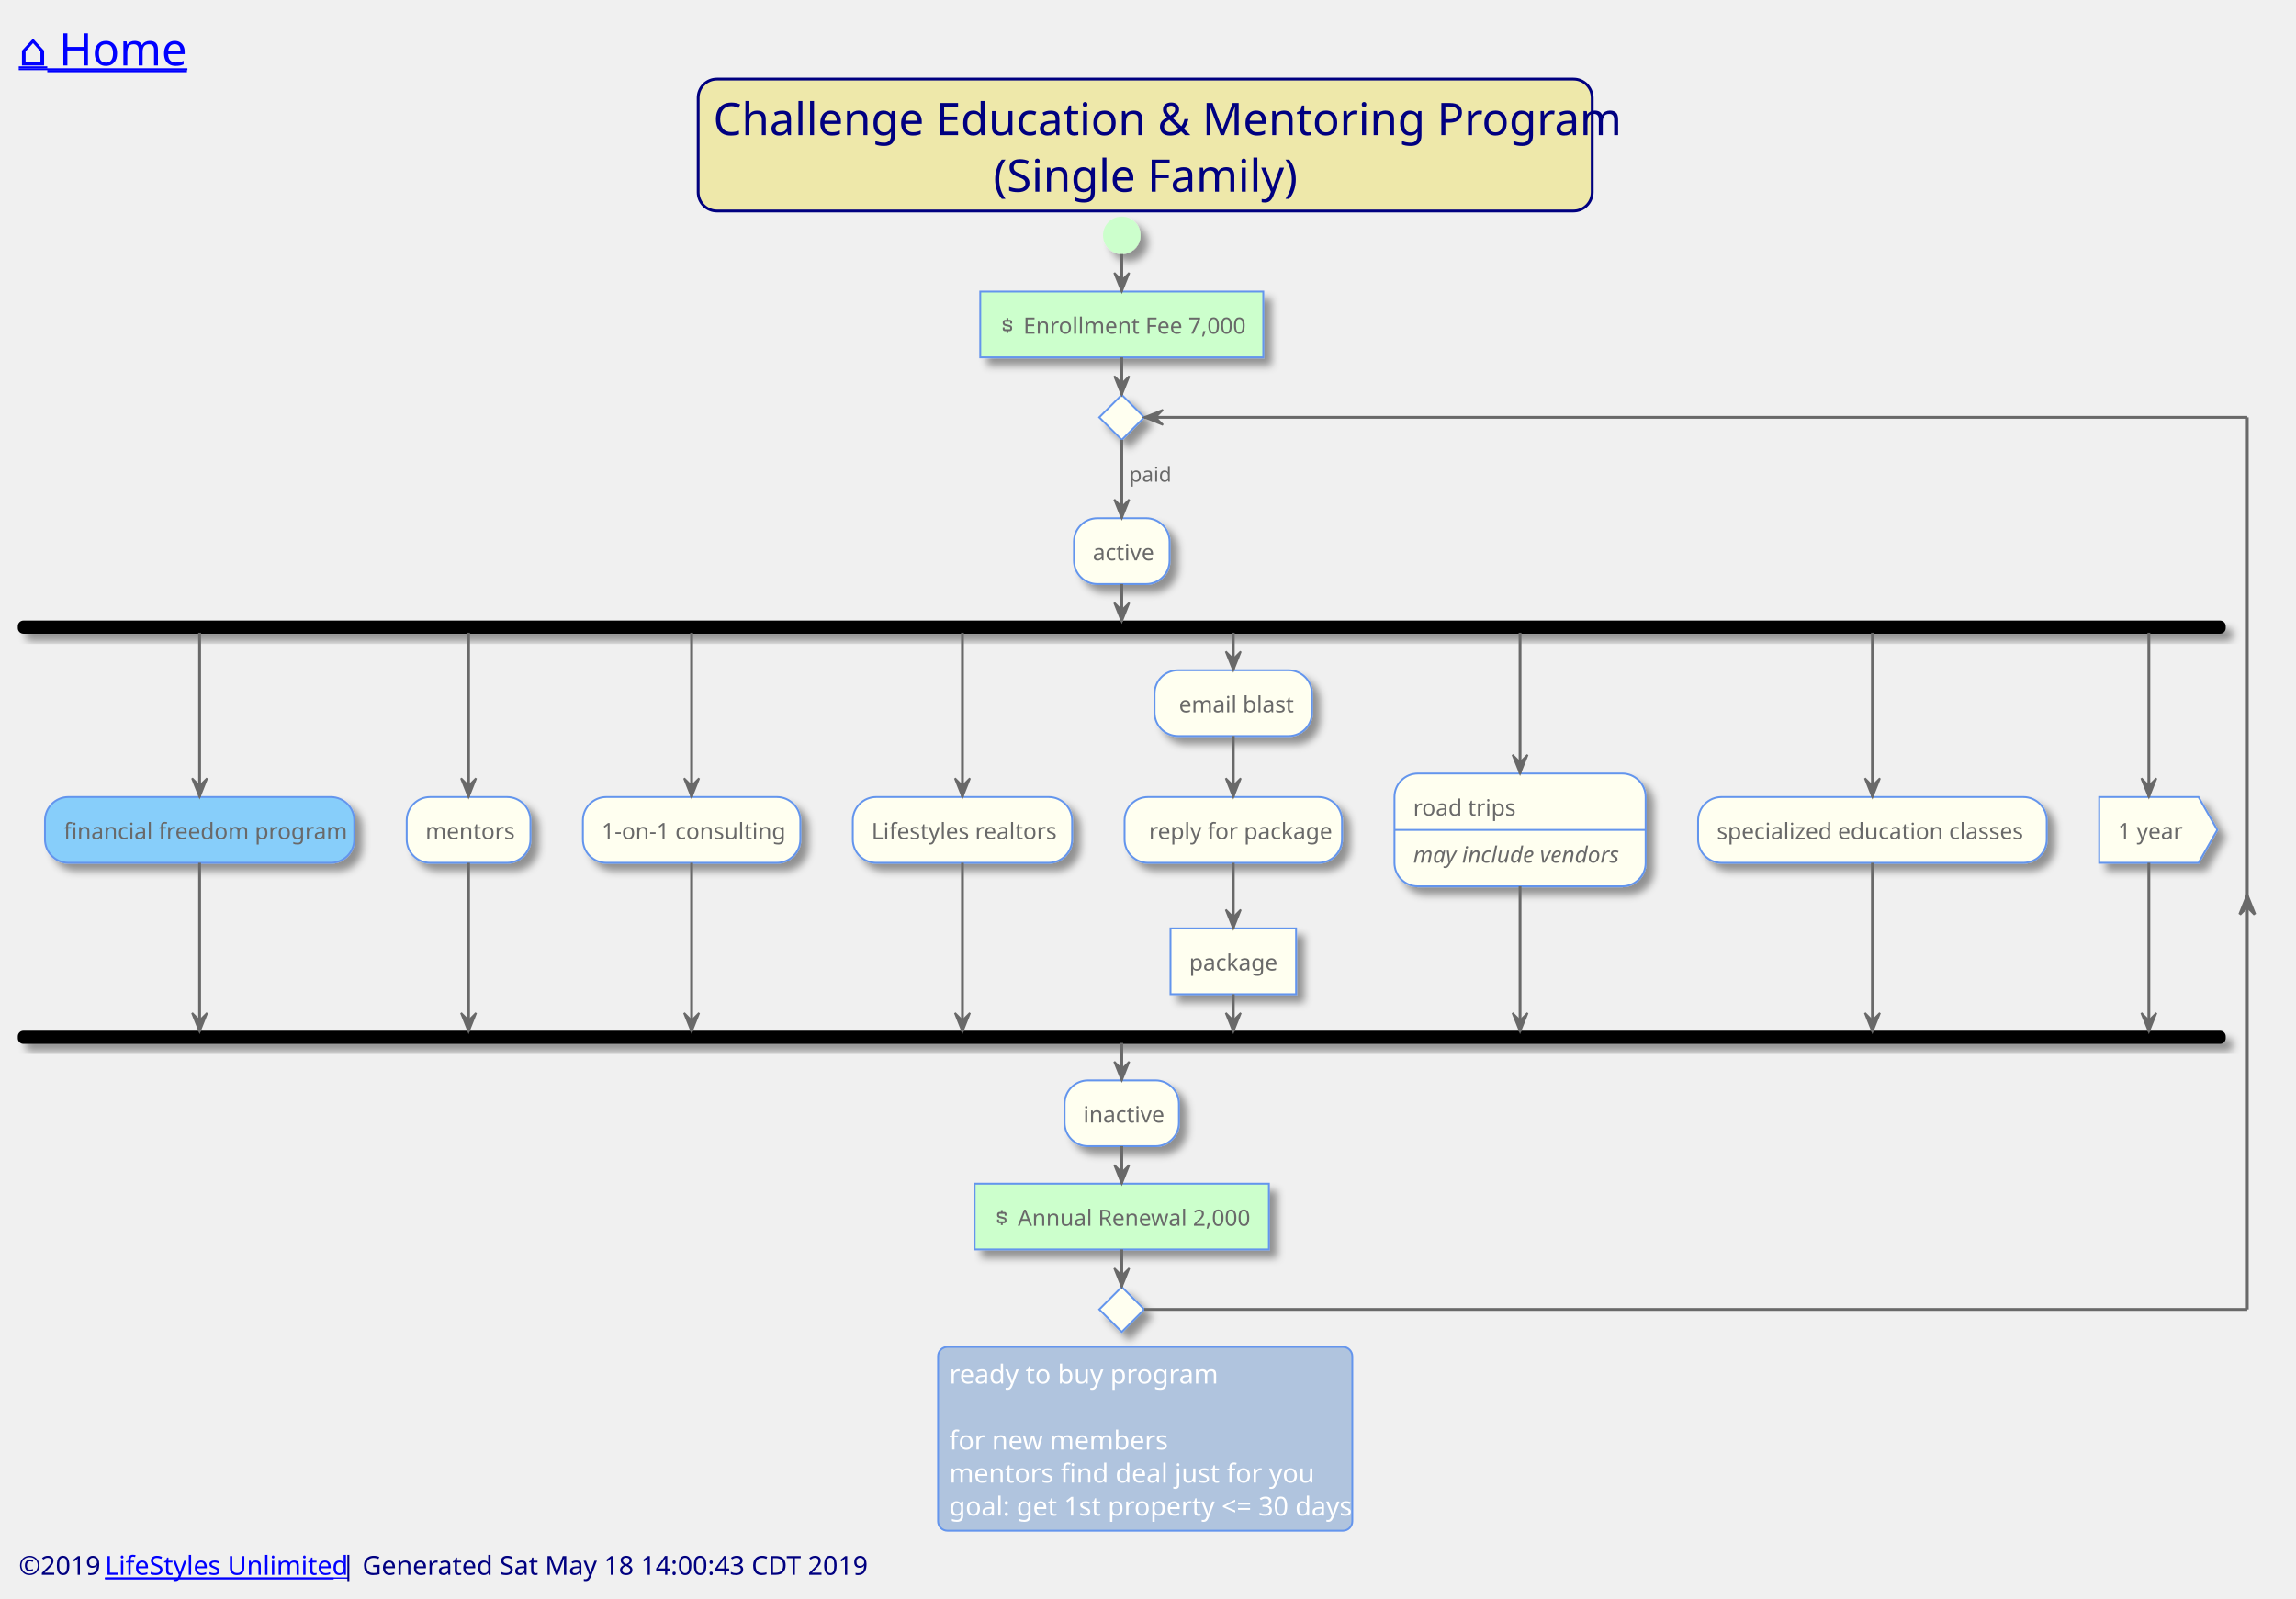
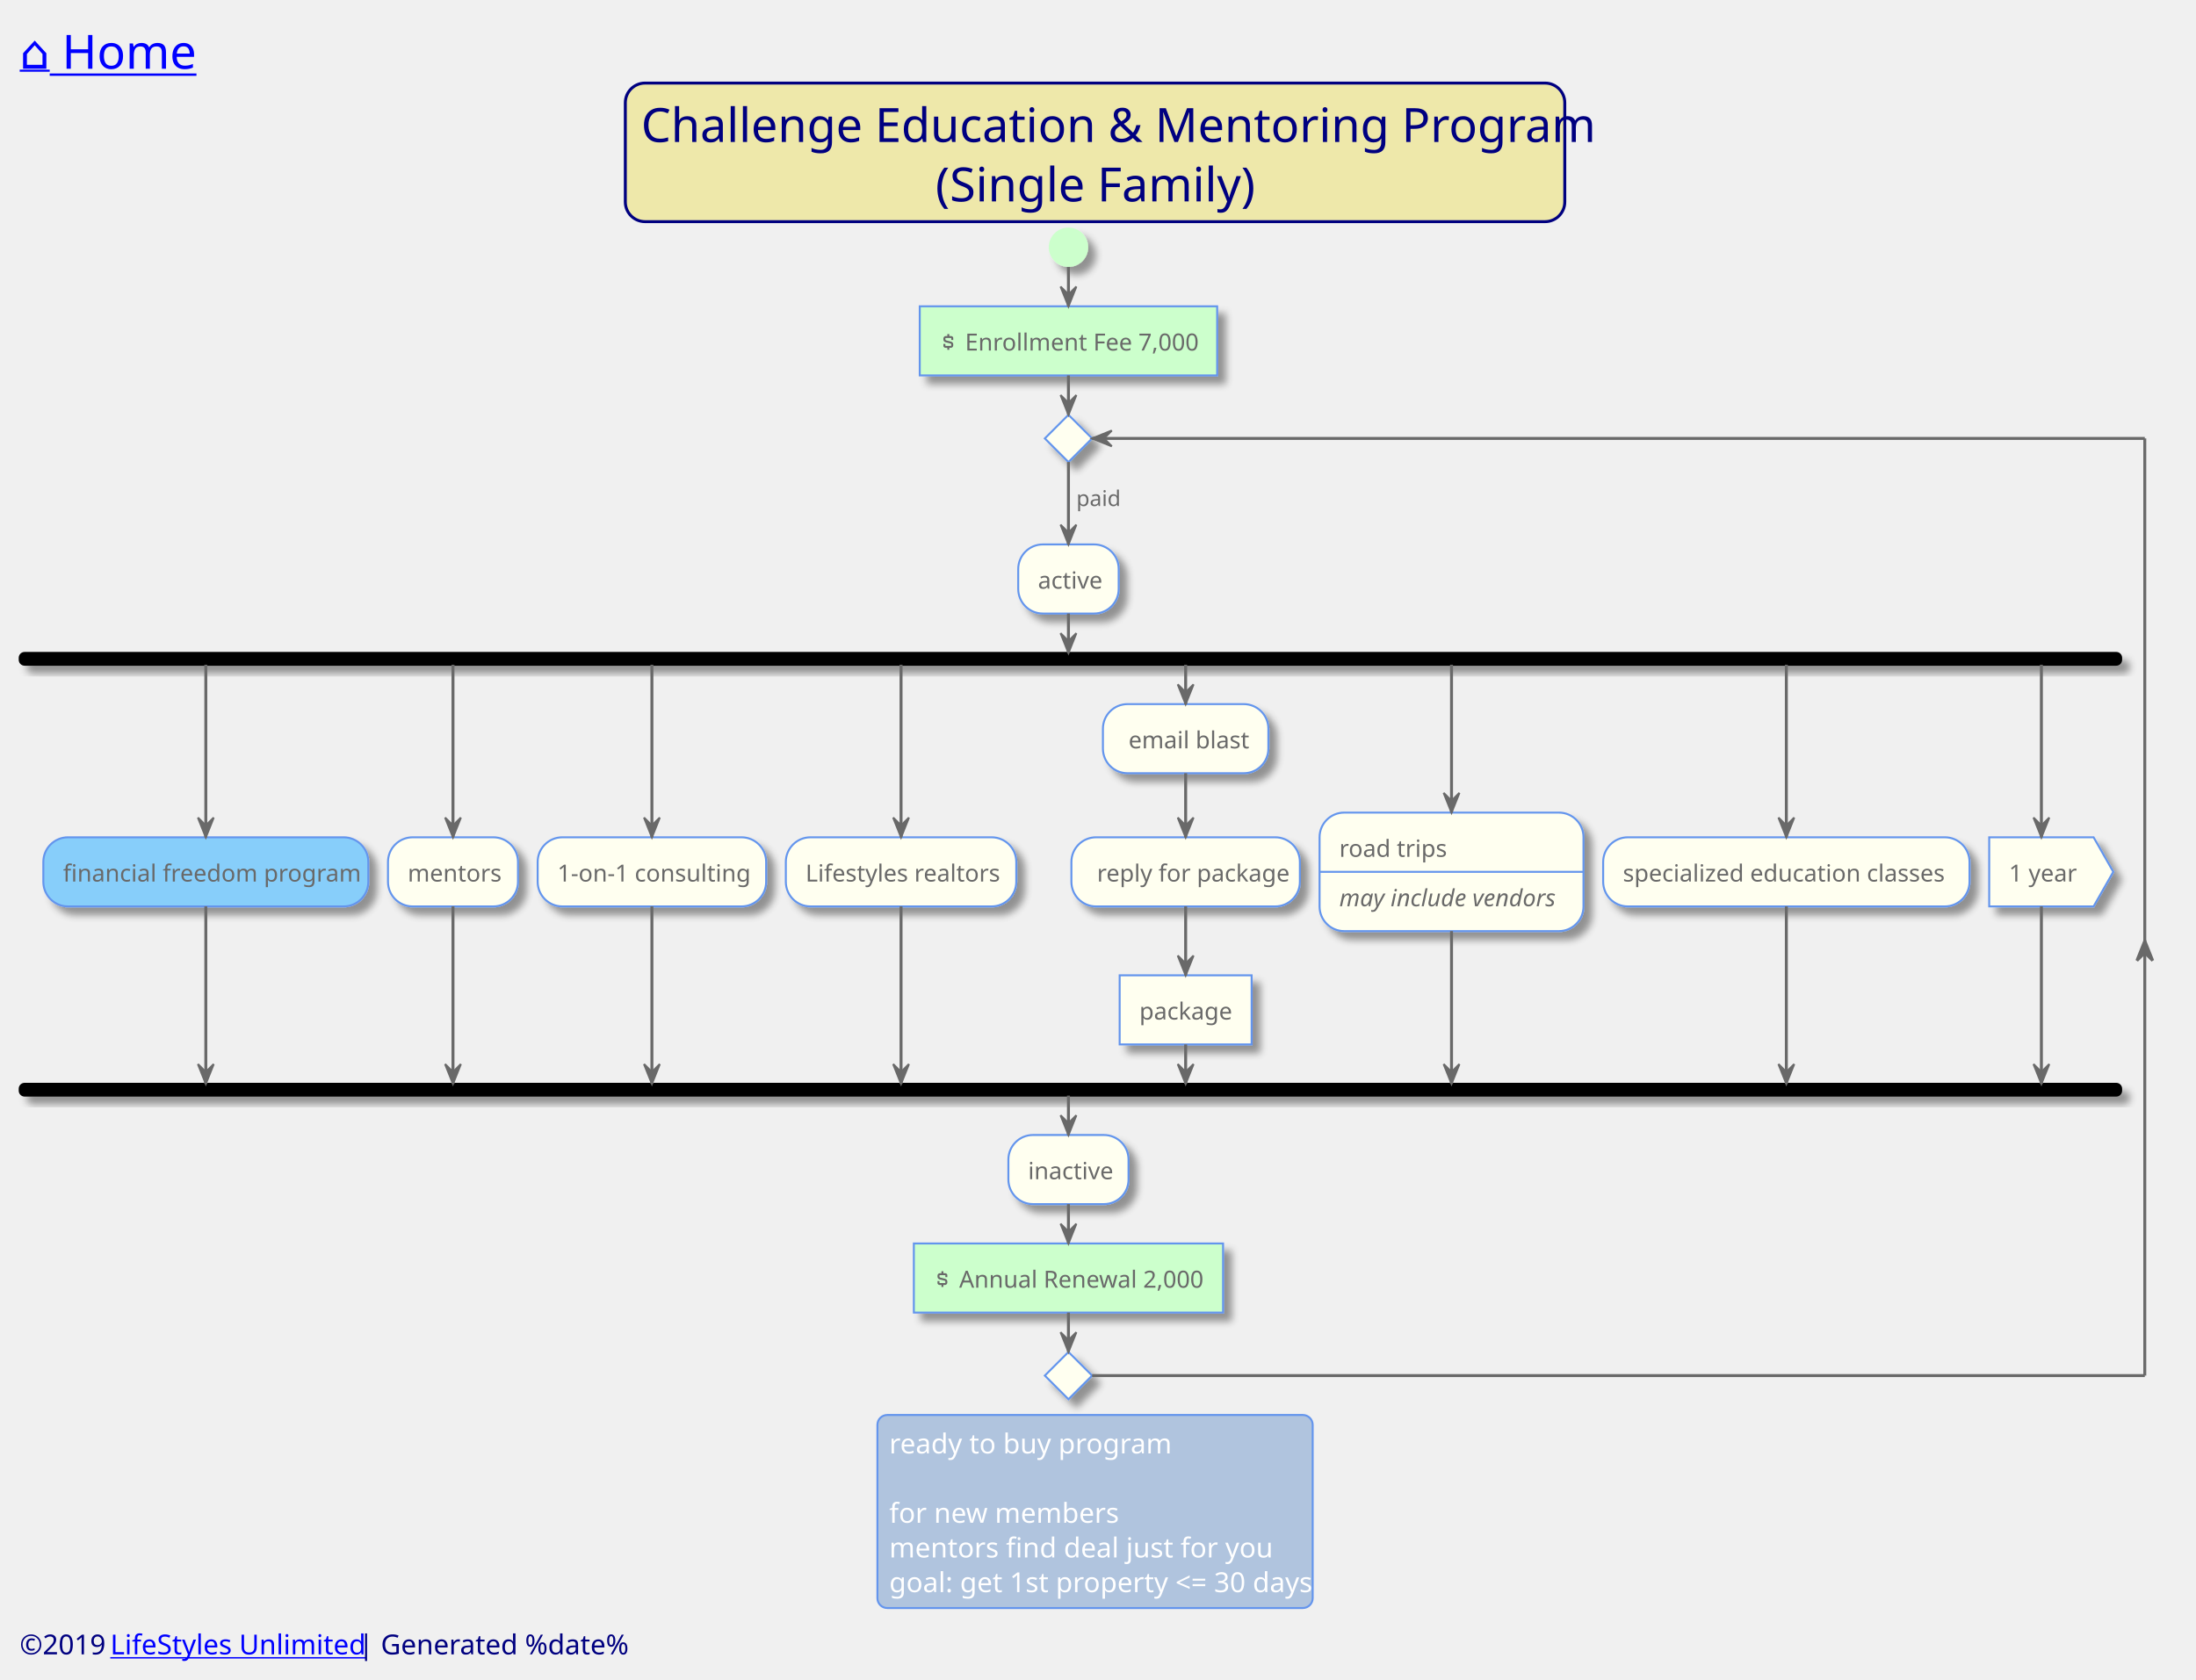
- <svg xmlns="http://www.w3.org/2000/svg" xmlns:xlink="http://www.w3.org/1999/xlink" contentScriptType="application/ecmascript" contentStyleType="text/css" height="853px" preserveAspectRatio="none" style="width:1225px;height:853px;" version="1.1" viewBox="0 0 1225 853" width="1225px" zoomAndPan="magnify">
+ <svg xmlns="http://www.w3.org/2000/svg" xmlns:xlink="http://www.w3.org/1999/xlink" contentScriptType="application/ecmascript" contentStyleType="text/css" height="853px" preserveAspectRatio="none" style="width:1115px;height:853px;" version="1.1" viewBox="0 0 1115 853" width="1115px" zoomAndPan="magnify">
  <defs>
    <style type="text/css">path:hover { stroke: #0000FF !important;}</style>
-     <filter height="300%" id="f1xcvkv4rl2mo8" width="300%" x="-1" y="-1">
+     <filter height="300%" id="f5o1uwuxq1ilf" width="300%" x="-1" y="-1">
      <feGaussianBlur result="blurOut" stdDeviation="2.0" />
      <feColorMatrix in="blurOut" result="blurOut2" type="matrix" values="0 0 0 0 0 0 0 0 0 0 0 0 0 0 0 0 0 0 .4 0" />
      <feOffset dx="4.0" dy="4.0" in="blurOut2" result="blurOut3" />
      <feBlend in="SourceGraphic" in2="blurOut3" mode="normal" />
    </filter>
  </defs>
  <g>
-     <a target="_top" xlink:actuate="onRequest" xlink:href="../index.svg?sanitize=true" xlink:show="new" xlink:title="../index.svg?sanitize=true" xlink:type="simple">
+     <a href="../index.svg?sanitize=true" target="_top" xlink:actuate="onRequest" xlink:show="new" xlink:title="../index.svg?sanitize=true" xlink:type="simple">
      <text fill="#0000FF" font-family="sans-serif" font-size="24" lengthAdjust="spacingAndGlyphs" text-decoration="underline" textLength="90" x="10" y="34.914">⌂ Home</text>
-       <line style="stroke: #0000FF; stroke-width: 1.0;" x1="10" x2="100" y1="36.914" y2="36.914" />
    </a>
-     <rect fill="#EEE8AA" height="70.375" rx="10" ry="10" style="stroke: #000080; stroke-width: 1.5;" width="477" x="372.5" y="42.188" />
-     <text fill="#000080" font-family="sans-serif" font-size="24" lengthAdjust="spacingAndGlyphs" textLength="461" x="380.5" y="72.102">Challenge Education &amp; Mentoring Program</text>
-     <text fill="#000080" font-family="sans-serif" font-size="24" lengthAdjust="spacingAndGlyphs" textLength="162" x="530" y="102.289">(Single Family)</text>
-     <ellipse cx="598.5" cy="125.562" fill="#CCFFCC" filter="url(#f1xcvkv4rl2mo8)" rx="10" ry="10" style="stroke: none; stroke-width: 1.0;" />
-     <rect fill="#CCFFCC" filter="url(#f1xcvkv4rl2mo8)" height="35.094" style="stroke: #6495ED; stroke-width: 1.0;" width="151" x="523" y="155.562" />
-     <path d="M537,169.656 L537,170.656 L536.25,170.656 C535.564,170.656 535,171.22 535,171.906 L535,172.406 C535,173.084 535.437,173.648 536.094,173.812 L538.657,174.468 C538.8,174.504 539.001,174.764 539.001,174.906 L539.001,175.406 C539.001,175.54 538.885,175.656 538.751,175.656 L536.251,175.656 C536.135,175.656 536.039,175.619 536.001,175.593 L536.001,174.655 L535.001,174.655 L535.001,175.655 C535.001,175.997 535.204,176.282 535.439,176.436 C535.673,176.591 535.957,176.655 536.252,176.655 L537.002,176.655 L537.002,177.655 L538.002,177.655 L538.002,176.655 L538.752,176.655 C539.438,176.655 540.002,176.091 540.002,175.405 L540.002,174.905 C540.002,174.227 539.565,173.663 538.908,173.499 L536.345,172.843 C536.202,172.807 536.001,172.547 536.001,172.405 L536.001,171.905 C536.001,171.771 536.117,171.655 536.251,171.655 L538.751,171.655 C538.867,171.655 538.963,171.692 539.001,171.718 L539.001,172.656 L540.001,172.656 L540.001,171.656 C540.001,171.314 539.798,171.029 539.563,170.875 C539.329,170.72 539.045,170.656 538.75,170.656 L538,170.656 L538,169.656 L537,169.656 " fill="#696969" style="stroke: ; stroke-width: 0.0; stroke-dasharray: ;" />
-     <text fill="#696969" font-family="sans-serif" font-size="12" lengthAdjust="spacingAndGlyphs" textLength="118" x="546" y="178.019">Enrollment Fee 7,000</text>
-     <rect fill="#FFFFF0" filter="url(#f1xcvkv4rl2mo8)" height="35.094" rx="12.5" ry="12.5" style="stroke: #6495ED; stroke-width: 1.0;" width="51" x="573" y="276.491" />
-     <text fill="#696969" font-family="sans-serif" font-size="12" lengthAdjust="spacingAndGlyphs" textLength="31" x="583" y="298.948">active</text>
-     <rect fill="#000000" filter="url(#f1xcvkv4rl2mo8)" height="6" rx="2.5" ry="2.5" style="stroke: #000000; stroke-width: 1.0;" width="1177" x="10" y="331.585" />
-     <a target="_top" xlink:actuate="onRequest" xlink:href="../unlimited-lifestyle/financial-freedom-program.svg?sanitize=true" xlink:show="new" xlink:title="../unlimited-lifestyle/financial-freedom-program.svg?sanitize=true" xlink:type="simple">
-       <rect fill="#87CEFA" filter="url(#f1xcvkv4rl2mo8)" height="35.094" rx="12.5" ry="12.5" style="stroke: #6495ED; stroke-width: 1.0;" width="165" x="24" y="425.226" />
-       <text fill="#696969" font-family="sans-serif" font-size="12" lengthAdjust="spacingAndGlyphs" textLength="145" x="34" y="447.683">financial freedom program</text>
+     <rect fill="#EEE8AA" height="70.375" rx="10" ry="10" style="stroke: #000080; stroke-width: 1.5;" width="477" x="317.5" y="42.188" />
+     <text fill="#000080" font-family="sans-serif" font-size="24" lengthAdjust="spacingAndGlyphs" textLength="461" x="325.5" y="72.102">Challenge Education &amp; Mentoring Program</text>
+     <text fill="#000080" font-family="sans-serif" font-size="24" lengthAdjust="spacingAndGlyphs" textLength="162" x="475" y="102.289">(Single Family)</text>
+     <ellipse cx="542.5" cy="125.562" fill="#CCFFCC" filter="url(#f5o1uwuxq1ilf)" rx="10" ry="10" style="stroke: none; stroke-width: 1.0;" />
+     <rect fill="#CCFFCC" filter="url(#f5o1uwuxq1ilf)" height="35.094" style="stroke: #6495ED; stroke-width: 1.0;" width="151" x="467" y="155.562" />
+     <path d="M481,169.656 L481,170.656 L480.25,170.656 C479.564,170.656 479,171.22 479,171.906 L479,172.406 C479,173.084 479.437,173.648 480.094,173.812 L482.657,174.468 C482.8,174.504 483.001,174.764 483.001,174.906 L483.001,175.406 C483.001,175.54 482.885,175.656 482.751,175.656 L480.251,175.656 C480.135,175.656 480.039,175.619 480.001,175.593 L480.001,174.655 L479.001,174.655 L479.001,175.655 C479.001,175.997 479.204,176.282 479.439,176.436 C479.673,176.591 479.957,176.655 480.252,176.655 L481.002,176.655 L481.002,177.655 L482.002,177.655 L482.002,176.655 L482.752,176.655 C483.438,176.655 484.002,176.091 484.002,175.405 L484.002,174.905 C484.002,174.227 483.565,173.663 482.908,173.499 L480.345,172.843 C480.202,172.807 480.001,172.547 480.001,172.405 L480.001,171.905 C480.001,171.771 480.117,171.655 480.251,171.655 L482.751,171.655 C482.867,171.655 482.963,171.692 483.001,171.718 L483.001,172.656 L484.001,172.656 L484.001,171.656 C484.001,171.314 483.798,171.029 483.563,170.875 C483.329,170.72 483.045,170.656 482.75,170.656 L482,170.656 L482,169.656 L481,169.656 " fill="#696969" style="stroke: ; stroke-width: 0.0; stroke-dasharray: ;" />
+     <text fill="#696969" font-family="sans-serif" font-size="12" lengthAdjust="spacingAndGlyphs" textLength="118" x="490" y="178.019">Enrollment Fee 7,000</text>
+     <rect fill="#FFFFF0" filter="url(#f5o1uwuxq1ilf)" height="35.094" rx="12.5" ry="12.5" style="stroke: #6495ED; stroke-width: 1.0;" width="51" x="517" y="276.491" />
+     <text fill="#696969" font-family="sans-serif" font-size="12" lengthAdjust="spacingAndGlyphs" textLength="31" x="527" y="298.948">active</text>
+     <rect fill="#000000" filter="url(#f5o1uwuxq1ilf)" height="6" rx="2.5" ry="2.5" style="stroke: #000000; stroke-width: 1.0;" width="1067" x="10" y="331.585" />
+     <a href="../unlimited-lifestyle/financial-freedom-program.svg?sanitize=true" target="_top" xlink:actuate="onRequest" xlink:show="new" xlink:title="../unlimited-lifestyle/financial-freedom-program.svg?sanitize=true" xlink:type="simple">
+       <rect fill="#87CEFA" filter="url(#f5o1uwuxq1ilf)" height="35.094" rx="12.5" ry="12.5" style="stroke: #6495ED; stroke-width: 1.0;" width="165" x="22" y="425.226" />
+       <text fill="#696969" font-family="sans-serif" font-size="12" lengthAdjust="spacingAndGlyphs" textLength="145" x="32" y="447.683">financial freedom program</text>
    </a>
-     <rect fill="#FFFFF0" filter="url(#f1xcvkv4rl2mo8)" height="35.094" rx="12.5" ry="12.5" style="stroke: #6495ED; stroke-width: 1.0;" width="66" x="217" y="425.226" />
-     <text fill="#696969" font-family="sans-serif" font-size="12" lengthAdjust="spacingAndGlyphs" textLength="46" x="227" y="447.683">mentors</text>
-     <rect fill="#FFFFF0" filter="url(#f1xcvkv4rl2mo8)" height="35.094" rx="12.5" ry="12.5" style="stroke: #6495ED; stroke-width: 1.0;" width="116" x="311" y="425.226" />
-     <text fill="#696969" font-family="sans-serif" font-size="12" lengthAdjust="spacingAndGlyphs" textLength="96" x="321" y="447.683">1-on-1 consulting</text>
-     <rect fill="#FFFFF0" filter="url(#f1xcvkv4rl2mo8)" height="35.094" rx="12.5" ry="12.5" style="stroke: #6495ED; stroke-width: 1.0;" width="117" x="455" y="425.226" />
-     <text fill="#696969" font-family="sans-serif" font-size="12" lengthAdjust="spacingAndGlyphs" textLength="97" x="465" y="447.683">Lifestyles realtors</text>
-     <rect fill="#FFFFF0" filter="url(#f1xcvkv4rl2mo8)" height="35.094" rx="12.5" ry="12.5" style="stroke: #6495ED; stroke-width: 1.0;" width="84" x="616" y="357.585" />
-     <text fill="#696969" font-family="sans-serif" font-size="12" lengthAdjust="spacingAndGlyphs" textLength="61" x="629" y="380.042">email blast</text>
-     <rect fill="#FFFFF0" filter="url(#f1xcvkv4rl2mo8)" height="35.094" rx="12.5" ry="12.5" style="stroke: #6495ED; stroke-width: 1.0;" width="116" x="600" y="425.226" />
-     <text fill="#696969" font-family="sans-serif" font-size="12" lengthAdjust="spacingAndGlyphs" textLength="93" x="613" y="447.683">reply for package</text>
-     <rect fill="#FFFFF0" filter="url(#f1xcvkv4rl2mo8)" height="35.094" style="stroke: #6495ED; stroke-width: 1.0;" width="67" x="624.5" y="495.319" />
-     <text fill="#696969" font-family="sans-serif" font-size="12" lengthAdjust="spacingAndGlyphs" textLength="47" x="634.5" y="517.776">package</text>
-     <rect fill="#FFFFF0" filter="url(#f1xcvkv4rl2mo8)" height="60.188" rx="12.5" ry="12.5" style="stroke: #6495ED; stroke-width: 1.0;" width="134" x="744" y="412.679" />
-     <text fill="#696969" font-family="sans-serif" font-size="12" lengthAdjust="spacingAndGlyphs" textLength="52" x="754" y="435.136">road trips</text>
-     <line style="stroke: #6495ED; stroke-width: 1.0;" x1="744" x2="878" y1="442.772" y2="442.772" />
-     <text fill="#696969" font-family="sans-serif" font-size="12" font-style="italic" lengthAdjust="spacingAndGlyphs" textLength="114" x="754" y="460.229">may include vendors</text>
-     <rect fill="#FFFFF0" filter="url(#f1xcvkv4rl2mo8)" height="35.094" rx="12.5" ry="12.5" style="stroke: #6495ED; stroke-width: 1.0;" width="186" x="906" y="425.226" />
-     <text fill="#696969" font-family="sans-serif" font-size="12" lengthAdjust="spacingAndGlyphs" textLength="166" x="916" y="447.683">specialized education classes</text>
-     <polygon fill="#FFFFF0" filter="url(#f1xcvkv4rl2mo8)" points="1120,425.226,1173,425.226,1183,442.772,1173,460.319,1120,460.319" style="stroke: #6495ED; stroke-width: 1.0;" />
-     <text fill="#696969" font-family="sans-serif" font-size="12" lengthAdjust="spacingAndGlyphs" textLength="33" x="1130" y="447.683">1 year</text>
-     <rect fill="#000000" filter="url(#f1xcvkv4rl2mo8)" height="6" rx="2.5" ry="2.5" style="stroke: #000000; stroke-width: 1.0;" width="1177" x="10" y="550.413" />
-     <rect fill="#FFFFF0" filter="url(#f1xcvkv4rl2mo8)" height="35.094" rx="12.5" ry="12.5" style="stroke: #6495ED; stroke-width: 1.0;" width="61" x="568" y="576.413" />
-     <text fill="#696969" font-family="sans-serif" font-size="12" lengthAdjust="spacingAndGlyphs" textLength="41" x="578" y="598.87">inactive</text>
-     <rect fill="#CCFFCC" filter="url(#f1xcvkv4rl2mo8)" height="35.094" style="stroke: #6495ED; stroke-width: 1.0;" width="157" x="520" y="631.507" />
-     <path d="M534,645.601 L534,646.601 L533.25,646.601 C532.564,646.601 532,647.165 532,647.851 L532,648.351 C532,649.029 532.437,649.593 533.094,649.757 L535.657,650.413 C535.8,650.449 536.001,650.709 536.001,650.851 L536.001,651.351 C536.001,651.485 535.885,651.601 535.751,651.601 L533.251,651.601 C533.135,651.601 533.039,651.564 533.001,651.538 L533.001,650.6 L532.001,650.6 L532.001,651.6 C532.001,651.942 532.204,652.227 532.439,652.381 C532.673,652.536 532.957,652.6 533.252,652.6 L534.002,652.6 L534.002,653.6 L535.002,653.6 L535.002,652.6 L535.752,652.6 C536.438,652.6 537.002,652.036 537.002,651.35 L537.002,650.85 C537.002,650.172 536.565,649.608 535.908,649.444 L533.345,648.788 C533.202,648.752 533.001,648.492 533.001,648.35 L533.001,647.85 C533.001,647.716 533.117,647.6 533.251,647.6 L535.751,647.6 C535.867,647.6 535.963,647.637 536.001,647.663 L536.001,648.601 L537.001,648.601 L537.001,647.601 C537.001,647.259 536.798,646.974 536.563,646.82 C536.329,646.665 536.045,646.601 535.75,646.601 L535,646.601 L535,645.601 L534,645.601 " fill="#696969" style="stroke: ; stroke-width: 0.0; stroke-dasharray: ;" />
-     <text fill="#696969" font-family="sans-serif" font-size="12" lengthAdjust="spacingAndGlyphs" textLength="124" x="543" y="653.964">Annual Renewal 2,000</text>
-     <polygon fill="#FFFFF0" filter="url(#f1xcvkv4rl2mo8)" points="598.5,210.656,610.5,222.656,598.5,234.656,586.5,222.656,598.5,210.656" style="stroke: #6495ED; stroke-width: 1.0;" />
-     <polygon fill="#FFFFF0" filter="url(#f1xcvkv4rl2mo8)" points="598.5,686.601,598.5,686.601,610.5,698.601,598.5,710.601,598.5,710.601,586.5,698.601,598.5,686.601" style="stroke: #6495ED; stroke-width: 1.0;" />
-     <line style="stroke: #696969; stroke-width: 1.5;" x1="598.5" x2="598.5" y1="135.562" y2="155.562" />
-     <polygon fill="#696969" points="594.5,145.562,598.5,155.562,602.5,145.562,598.5,149.562" style="stroke: #696969; stroke-width: 1.0;" />
-     <line style="stroke: #696969; stroke-width: 1.5;" x1="658" x2="658" y1="392.679" y2="425.226" />
-     <polygon fill="#696969" points="654,415.226,658,425.226,662,415.226,658,419.226" style="stroke: #696969; stroke-width: 1.0;" />
-     <line style="stroke: #696969; stroke-width: 1.5;" x1="658" x2="658" y1="460.319" y2="495.319" />
-     <polygon fill="#696969" points="654,485.319,658,495.319,662,485.319,658,489.319" style="stroke: #696969; stroke-width: 1.0;" />
-     <line style="stroke: #696969; stroke-width: 1.5;" x1="106.5" x2="106.5" y1="337.585" y2="425.226" />
-     <polygon fill="#696969" points="102.5,415.226,106.5,425.226,110.5,415.226,106.5,419.226" style="stroke: #696969; stroke-width: 1.0;" />
-     <line style="stroke: #696969; stroke-width: 1.5;" x1="250" x2="250" y1="337.585" y2="425.226" />
-     <polygon fill="#696969" points="246,415.226,250,425.226,254,415.226,250,419.226" style="stroke: #696969; stroke-width: 1.0;" />
-     <line style="stroke: #696969; stroke-width: 1.5;" x1="369" x2="369" y1="337.585" y2="425.226" />
-     <polygon fill="#696969" points="365,415.226,369,425.226,373,415.226,369,419.226" style="stroke: #696969; stroke-width: 1.0;" />
-     <line style="stroke: #696969; stroke-width: 1.5;" x1="513.5" x2="513.5" y1="337.585" y2="425.226" />
-     <polygon fill="#696969" points="509.5,415.226,513.5,425.226,517.5,415.226,513.5,419.226" style="stroke: #696969; stroke-width: 1.0;" />
-     <line style="stroke: #696969; stroke-width: 1.5;" x1="658" x2="658" y1="337.585" y2="357.585" />
-     <polygon fill="#696969" points="654,347.585,658,357.585,662,347.585,658,351.585" style="stroke: #696969; stroke-width: 1.0;" />
-     <line style="stroke: #696969; stroke-width: 1.5;" x1="811" x2="811" y1="337.585" y2="412.679" />
-     <polygon fill="#696969" points="807,402.679,811,412.679,815,402.679,811,406.679" style="stroke: #696969; stroke-width: 1.0;" />
-     <line style="stroke: #696969; stroke-width: 1.5;" x1="999" x2="999" y1="337.585" y2="425.226" />
-     <polygon fill="#696969" points="995,415.226,999,425.226,1003,415.226,999,419.226" style="stroke: #696969; stroke-width: 1.0;" />
-     <line style="stroke: #696969; stroke-width: 1.5;" x1="1146.5" x2="1146.5" y1="337.585" y2="425.226" />
-     <polygon fill="#696969" points="1142.5,415.226,1146.5,425.226,1150.5,415.226,1146.5,419.226" style="stroke: #696969; stroke-width: 1.0;" />
-     <line style="stroke: #696969; stroke-width: 1.5;" x1="106.5" x2="106.5" y1="460.319" y2="550.413" />
-     <polygon fill="#696969" points="102.5,540.413,106.5,550.413,110.5,540.413,106.5,544.413" style="stroke: #696969; stroke-width: 1.0;" />
-     <line style="stroke: #696969; stroke-width: 1.5;" x1="250" x2="250" y1="460.319" y2="550.413" />
-     <polygon fill="#696969" points="246,540.413,250,550.413,254,540.413,250,544.413" style="stroke: #696969; stroke-width: 1.0;" />
-     <line style="stroke: #696969; stroke-width: 1.5;" x1="369" x2="369" y1="460.319" y2="550.413" />
-     <polygon fill="#696969" points="365,540.413,369,550.413,373,540.413,369,544.413" style="stroke: #696969; stroke-width: 1.0;" />
-     <line style="stroke: #696969; stroke-width: 1.5;" x1="513.5" x2="513.5" y1="460.319" y2="550.413" />
-     <polygon fill="#696969" points="509.5,540.413,513.5,550.413,517.5,540.413,513.5,544.413" style="stroke: #696969; stroke-width: 1.0;" />
-     <line style="stroke: #696969; stroke-width: 1.5;" x1="658" x2="658" y1="530.413" y2="550.413" />
-     <polygon fill="#696969" points="654,540.413,658,550.413,662,540.413,658,544.413" style="stroke: #696969; stroke-width: 1.0;" />
-     <line style="stroke: #696969; stroke-width: 1.5;" x1="811" x2="811" y1="472.866" y2="550.413" />
-     <polygon fill="#696969" points="807,540.413,811,550.413,815,540.413,811,544.413" style="stroke: #696969; stroke-width: 1.0;" />
-     <line style="stroke: #696969; stroke-width: 1.5;" x1="999" x2="999" y1="460.319" y2="550.413" />
-     <polygon fill="#696969" points="995,540.413,999,550.413,1003,540.413,999,544.413" style="stroke: #696969; stroke-width: 1.0;" />
-     <line style="stroke: #696969; stroke-width: 1.5;" x1="1146.5" x2="1146.5" y1="460.319" y2="550.413" />
-     <polygon fill="#696969" points="1142.5,540.413,1146.5,550.413,1150.5,540.413,1146.5,544.413" style="stroke: #696969; stroke-width: 1.0;" />
-     <line style="stroke: #696969; stroke-width: 1.5;" x1="598.5" x2="598.5" y1="311.585" y2="331.585" />
-     <polygon fill="#696969" points="594.5,321.585,598.5,331.585,602.5,321.585,598.5,325.585" style="stroke: #696969; stroke-width: 1.0;" />
-     <line style="stroke: #696969; stroke-width: 1.5;" x1="598.5" x2="598.5" y1="556.413" y2="576.413" />
-     <polygon fill="#696969" points="594.5,566.413,598.5,576.413,602.5,566.413,598.5,570.413" style="stroke: #696969; stroke-width: 1.0;" />
-     <line style="stroke: #696969; stroke-width: 1.5;" x1="598.5" x2="598.5" y1="611.507" y2="631.507" />
-     <polygon fill="#696969" points="594.5,621.507,598.5,631.507,602.5,621.507,598.5,625.507" style="stroke: #696969; stroke-width: 1.0;" />
-     <line style="stroke: #696969; stroke-width: 1.5;" x1="598.5" x2="598.5" y1="234.656" y2="276.491" />
-     <polygon fill="#696969" points="594.5,266.491,598.5,276.491,602.5,266.491,598.5,270.491" style="stroke: #696969; stroke-width: 1.0;" />
-     <text fill="#696969" font-family="sans-serif" font-size="11" lengthAdjust="spacingAndGlyphs" textLength="20" x="602.5" y="256.992">paid</text>
-     <line style="stroke: #696969; stroke-width: 1.5;" x1="610.5" x2="1199" y1="698.601" y2="698.601" />
-     <polygon fill="#696969" points="1195,487.819,1199,477.819,1203,487.819,1199,483.819" style="stroke: #696969; stroke-width: 1.5;" />
-     <line style="stroke: #696969; stroke-width: 1.5;" x1="1199" x2="1199" y1="222.656" y2="698.601" />
-     <line style="stroke: #696969; stroke-width: 1.5;" x1="1199" x2="610.5" y1="222.656" y2="222.656" />
-     <polygon fill="#696969" points="620.5,218.656,610.5,222.656,620.5,226.656,616.5,222.656" style="stroke: #696969; stroke-width: 1.0;" />
-     <line style="stroke: #696969; stroke-width: 1.5;" x1="598.5" x2="598.5" y1="666.601" y2="686.601" />
-     <polygon fill="#696969" points="594.5,676.601,598.5,686.601,602.5,676.601,598.5,680.601" style="stroke: #696969; stroke-width: 1.0;" />
-     <line style="stroke: #696969; stroke-width: 1.5;" x1="598.5" x2="598.5" y1="190.656" y2="210.656" />
-     <polygon fill="#696969" points="594.5,200.656,598.5,210.656,602.5,200.656,598.5,204.656" style="stroke: #696969; stroke-width: 1.0;" />
-     <rect fill="#B0C4DE" height="98.047" rx="5" ry="5" style="stroke: #6495ED; stroke-width: 1.0;" width="221" x="500.5" y="718.601" />
-     <text fill="#FFFFFF" font-family="sans-serif" font-size="14" lengthAdjust="spacingAndGlyphs" textLength="136" x="506.5" y="738.134">ready to buy program</text>
-     <text fill="#FFFFFF" font-family="sans-serif" font-size="14" lengthAdjust="spacingAndGlyphs" textLength="0" x="510.5" y="755.743" />
-     <text fill="#FFFFFF" font-family="sans-serif" font-size="14" lengthAdjust="spacingAndGlyphs" textLength="108" x="506.5" y="773.352">for new members</text>
-     <text fill="#FFFFFF" font-family="sans-serif" font-size="14" lengthAdjust="spacingAndGlyphs" textLength="183" x="506.5" y="790.962">mentors find deal just for you</text>
-     <text fill="#FFFFFF" font-family="sans-serif" font-size="14" lengthAdjust="spacingAndGlyphs" textLength="209" x="506.5" y="808.571">goal: get 1st property &lt;= 30 days</text>
+     <rect fill="#FFFFF0" filter="url(#f5o1uwuxq1ilf)" height="35.094" rx="12.5" ry="12.5" style="stroke: #6495ED; stroke-width: 1.0;" width="66" x="197" y="425.226" />
+     <text fill="#696969" font-family="sans-serif" font-size="12" lengthAdjust="spacingAndGlyphs" textLength="46" x="207" y="447.683">mentors</text>
+     <rect fill="#FFFFF0" filter="url(#f5o1uwuxq1ilf)" height="35.094" rx="12.5" ry="12.5" style="stroke: #6495ED; stroke-width: 1.0;" width="116" x="273" y="425.226" />
+     <text fill="#696969" font-family="sans-serif" font-size="12" lengthAdjust="spacingAndGlyphs" textLength="96" x="283" y="447.683">1-on-1 consulting</text>
+     <rect fill="#FFFFF0" filter="url(#f5o1uwuxq1ilf)" height="35.094" rx="12.5" ry="12.5" style="stroke: #6495ED; stroke-width: 1.0;" width="117" x="399" y="425.226" />
+     <text fill="#696969" font-family="sans-serif" font-size="12" lengthAdjust="spacingAndGlyphs" textLength="97" x="409" y="447.683">Lifestyles realtors</text>
+     <rect fill="#FFFFF0" filter="url(#f5o1uwuxq1ilf)" height="35.094" rx="12.5" ry="12.5" style="stroke: #6495ED; stroke-width: 1.0;" width="84" x="560" y="357.585" />
+     <text fill="#696969" font-family="sans-serif" font-size="12" lengthAdjust="spacingAndGlyphs" textLength="61" x="573" y="380.042">email blast</text>
+     <rect fill="#FFFFF0" filter="url(#f5o1uwuxq1ilf)" height="35.094" rx="12.5" ry="12.5" style="stroke: #6495ED; stroke-width: 1.0;" width="116" x="544" y="425.226" />
+     <text fill="#696969" font-family="sans-serif" font-size="12" lengthAdjust="spacingAndGlyphs" textLength="93" x="557" y="447.683">reply for package</text>
+     <rect fill="#FFFFF0" filter="url(#f5o1uwuxq1ilf)" height="35.094" style="stroke: #6495ED; stroke-width: 1.0;" width="67" x="568.5" y="495.319" />
+     <text fill="#696969" font-family="sans-serif" font-size="12" lengthAdjust="spacingAndGlyphs" textLength="47" x="578.5" y="517.776">package</text>
+     <rect fill="#FFFFF0" filter="url(#f5o1uwuxq1ilf)" height="60.188" rx="12.5" ry="12.5" style="stroke: #6495ED; stroke-width: 1.0;" width="134" x="670" y="412.679" />
+     <text fill="#696969" font-family="sans-serif" font-size="12" lengthAdjust="spacingAndGlyphs" textLength="52" x="680" y="435.136">road trips</text>
+     <line style="stroke: #6495ED; stroke-width: 1.0;" x1="670" x2="804" y1="442.772" y2="442.772" />
+     <text fill="#696969" font-family="sans-serif" font-size="12" font-style="italic" lengthAdjust="spacingAndGlyphs" textLength="114" x="680" y="460.229">may include vendors</text>
+     <rect fill="#FFFFF0" filter="url(#f5o1uwuxq1ilf)" height="35.094" rx="12.5" ry="12.5" style="stroke: #6495ED; stroke-width: 1.0;" width="186" x="814" y="425.226" />
+     <text fill="#696969" font-family="sans-serif" font-size="12" lengthAdjust="spacingAndGlyphs" textLength="166" x="824" y="447.683">specialized education classes</text>
+     <polygon fill="#FFFFF0" filter="url(#f5o1uwuxq1ilf)" points="1010,425.226,1063,425.226,1073,442.772,1063,460.319,1010,460.319" style="stroke: #6495ED; stroke-width: 1.0;" />
+     <text fill="#696969" font-family="sans-serif" font-size="12" lengthAdjust="spacingAndGlyphs" textLength="33" x="1020" y="447.683">1 year</text>
+     <rect fill="#000000" filter="url(#f5o1uwuxq1ilf)" height="6" rx="2.5" ry="2.5" style="stroke: #000000; stroke-width: 1.0;" width="1067" x="10" y="550.413" />
+     <rect fill="#FFFFF0" filter="url(#f5o1uwuxq1ilf)" height="35.094" rx="12.5" ry="12.5" style="stroke: #6495ED; stroke-width: 1.0;" width="61" x="512" y="576.413" />
+     <text fill="#696969" font-family="sans-serif" font-size="12" lengthAdjust="spacingAndGlyphs" textLength="41" x="522" y="598.87">inactive</text>
+     <rect fill="#CCFFCC" filter="url(#f5o1uwuxq1ilf)" height="35.094" style="stroke: #6495ED; stroke-width: 1.0;" width="157" x="464" y="631.507" />
+     <path d="M478,645.601 L478,646.601 L477.25,646.601 C476.564,646.601 476,647.165 476,647.851 L476,648.351 C476,649.029 476.437,649.593 477.094,649.757 L479.657,650.413 C479.8,650.449 480.001,650.709 480.001,650.851 L480.001,651.351 C480.001,651.485 479.885,651.601 479.751,651.601 L477.251,651.601 C477.135,651.601 477.039,651.564 477.001,651.538 L477.001,650.6 L476.001,650.6 L476.001,651.6 C476.001,651.942 476.204,652.227 476.439,652.381 C476.673,652.536 476.957,652.6 477.252,652.6 L478.002,652.6 L478.002,653.6 L479.002,653.6 L479.002,652.6 L479.752,652.6 C480.438,652.6 481.002,652.036 481.002,651.35 L481.002,650.85 C481.002,650.172 480.565,649.608 479.908,649.444 L477.345,648.788 C477.202,648.752 477.001,648.492 477.001,648.35 L477.001,647.85 C477.001,647.716 477.117,647.6 477.251,647.6 L479.751,647.6 C479.867,647.6 479.963,647.637 480.001,647.663 L480.001,648.601 L481.001,648.601 L481.001,647.601 C481.001,647.259 480.798,646.974 480.563,646.82 C480.329,646.665 480.045,646.601 479.75,646.601 L479,646.601 L479,645.601 L478,645.601 " fill="#696969" style="stroke: ; stroke-width: 0.0; stroke-dasharray: ;" />
+     <text fill="#696969" font-family="sans-serif" font-size="12" lengthAdjust="spacingAndGlyphs" textLength="124" x="487" y="653.964">Annual Renewal 2,000</text>
+     <polygon fill="#FFFFF0" filter="url(#f5o1uwuxq1ilf)" points="542.5,210.656,554.5,222.656,542.5,234.656,530.5,222.656,542.5,210.656" style="stroke: #6495ED; stroke-width: 1.0;" />
+     <polygon fill="#FFFFF0" filter="url(#f5o1uwuxq1ilf)" points="542.5,686.601,542.5,686.601,554.5,698.601,542.5,710.601,542.5,710.601,530.5,698.601,542.5,686.601" style="stroke: #6495ED; stroke-width: 1.0;" />
+     <line style="stroke: #696969; stroke-width: 1.5;" x1="542.5" x2="542.5" y1="135.562" y2="155.562" />
+     <polygon fill="#696969" points="538.5,145.562,542.5,155.562,546.5,145.562,542.5,149.562" style="stroke: #696969; stroke-width: 1.0;" />
+     <line style="stroke: #696969; stroke-width: 1.5;" x1="602" x2="602" y1="392.679" y2="425.226" />
+     <polygon fill="#696969" points="598,415.226,602,425.226,606,415.226,602,419.226" style="stroke: #696969; stroke-width: 1.0;" />
+     <line style="stroke: #696969; stroke-width: 1.5;" x1="602" x2="602" y1="460.319" y2="495.319" />
+     <polygon fill="#696969" points="598,485.319,602,495.319,606,485.319,602,489.319" style="stroke: #696969; stroke-width: 1.0;" />
+     <line style="stroke: #696969; stroke-width: 1.5;" x1="104.5" x2="104.5" y1="337.585" y2="425.226" />
+     <polygon fill="#696969" points="100.5,415.226,104.5,425.226,108.5,415.226,104.5,419.226" style="stroke: #696969; stroke-width: 1.0;" />
+     <line style="stroke: #696969; stroke-width: 1.5;" x1="230" x2="230" y1="337.585" y2="425.226" />
+     <polygon fill="#696969" points="226,415.226,230,425.226,234,415.226,230,419.226" style="stroke: #696969; stroke-width: 1.0;" />
+     <line style="stroke: #696969; stroke-width: 1.5;" x1="331" x2="331" y1="337.585" y2="425.226" />
+     <polygon fill="#696969" points="327,415.226,331,425.226,335,415.226,331,419.226" style="stroke: #696969; stroke-width: 1.0;" />
+     <line style="stroke: #696969; stroke-width: 1.5;" x1="457.5" x2="457.5" y1="337.585" y2="425.226" />
+     <polygon fill="#696969" points="453.5,415.226,457.5,425.226,461.5,415.226,457.5,419.226" style="stroke: #696969; stroke-width: 1.0;" />
+     <line style="stroke: #696969; stroke-width: 1.5;" x1="602" x2="602" y1="337.585" y2="357.585" />
+     <polygon fill="#696969" points="598,347.585,602,357.585,606,347.585,602,351.585" style="stroke: #696969; stroke-width: 1.0;" />
+     <line style="stroke: #696969; stroke-width: 1.5;" x1="737" x2="737" y1="337.585" y2="412.679" />
+     <polygon fill="#696969" points="733,402.679,737,412.679,741,402.679,737,406.679" style="stroke: #696969; stroke-width: 1.0;" />
+     <line style="stroke: #696969; stroke-width: 1.5;" x1="907" x2="907" y1="337.585" y2="425.226" />
+     <polygon fill="#696969" points="903,415.226,907,425.226,911,415.226,907,419.226" style="stroke: #696969; stroke-width: 1.0;" />
+     <line style="stroke: #696969; stroke-width: 1.5;" x1="1036.5" x2="1036.5" y1="337.585" y2="425.226" />
+     <polygon fill="#696969" points="1032.5,415.226,1036.5,425.226,1040.5,415.226,1036.5,419.226" style="stroke: #696969; stroke-width: 1.0;" />
+     <line style="stroke: #696969; stroke-width: 1.5;" x1="104.5" x2="104.5" y1="460.319" y2="550.413" />
+     <polygon fill="#696969" points="100.5,540.413,104.5,550.413,108.5,540.413,104.5,544.413" style="stroke: #696969; stroke-width: 1.0;" />
+     <line style="stroke: #696969; stroke-width: 1.5;" x1="230" x2="230" y1="460.319" y2="550.413" />
+     <polygon fill="#696969" points="226,540.413,230,550.413,234,540.413,230,544.413" style="stroke: #696969; stroke-width: 1.0;" />
+     <line style="stroke: #696969; stroke-width: 1.5;" x1="331" x2="331" y1="460.319" y2="550.413" />
+     <polygon fill="#696969" points="327,540.413,331,550.413,335,540.413,331,544.413" style="stroke: #696969; stroke-width: 1.0;" />
+     <line style="stroke: #696969; stroke-width: 1.5;" x1="457.5" x2="457.5" y1="460.319" y2="550.413" />
+     <polygon fill="#696969" points="453.5,540.413,457.5,550.413,461.5,540.413,457.5,544.413" style="stroke: #696969; stroke-width: 1.0;" />
+     <line style="stroke: #696969; stroke-width: 1.5;" x1="602" x2="602" y1="530.413" y2="550.413" />
+     <polygon fill="#696969" points="598,540.413,602,550.413,606,540.413,602,544.413" style="stroke: #696969; stroke-width: 1.0;" />
+     <line style="stroke: #696969; stroke-width: 1.5;" x1="737" x2="737" y1="472.866" y2="550.413" />
+     <polygon fill="#696969" points="733,540.413,737,550.413,741,540.413,737,544.413" style="stroke: #696969; stroke-width: 1.0;" />
+     <line style="stroke: #696969; stroke-width: 1.5;" x1="907" x2="907" y1="460.319" y2="550.413" />
+     <polygon fill="#696969" points="903,540.413,907,550.413,911,540.413,907,544.413" style="stroke: #696969; stroke-width: 1.0;" />
+     <line style="stroke: #696969; stroke-width: 1.5;" x1="1036.5" x2="1036.5" y1="460.319" y2="550.413" />
+     <polygon fill="#696969" points="1032.5,540.413,1036.5,550.413,1040.5,540.413,1036.5,544.413" style="stroke: #696969; stroke-width: 1.0;" />
+     <line style="stroke: #696969; stroke-width: 1.5;" x1="542.5" x2="542.5" y1="311.585" y2="331.585" />
+     <polygon fill="#696969" points="538.5,321.585,542.5,331.585,546.5,321.585,542.5,325.585" style="stroke: #696969; stroke-width: 1.0;" />
+     <line style="stroke: #696969; stroke-width: 1.5;" x1="542.5" x2="542.5" y1="556.413" y2="576.413" />
+     <polygon fill="#696969" points="538.5,566.413,542.5,576.413,546.5,566.413,542.5,570.413" style="stroke: #696969; stroke-width: 1.0;" />
+     <line style="stroke: #696969; stroke-width: 1.5;" x1="542.5" x2="542.5" y1="611.507" y2="631.507" />
+     <polygon fill="#696969" points="538.5,621.507,542.5,631.507,546.5,621.507,542.5,625.507" style="stroke: #696969; stroke-width: 1.0;" />
+     <line style="stroke: #696969; stroke-width: 1.5;" x1="542.5" x2="542.5" y1="234.656" y2="276.491" />
+     <polygon fill="#696969" points="538.5,266.491,542.5,276.491,546.5,266.491,542.5,270.491" style="stroke: #696969; stroke-width: 1.0;" />
+     <text fill="#696969" font-family="sans-serif" font-size="11" lengthAdjust="spacingAndGlyphs" textLength="20" x="546.5" y="256.992">paid</text>
+     <line style="stroke: #696969; stroke-width: 1.5;" x1="554.5" x2="1089" y1="698.601" y2="698.601" />
+     <polygon fill="#696969" points="1085,487.819,1089,477.819,1093,487.819,1089,483.819" style="stroke: #696969; stroke-width: 1.5;" />
+     <line style="stroke: #696969; stroke-width: 1.5;" x1="1089" x2="1089" y1="222.656" y2="698.601" />
+     <line style="stroke: #696969; stroke-width: 1.5;" x1="1089" x2="554.5" y1="222.656" y2="222.656" />
+     <polygon fill="#696969" points="564.5,218.656,554.5,222.656,564.5,226.656,560.5,222.656" style="stroke: #696969; stroke-width: 1.0;" />
+     <line style="stroke: #696969; stroke-width: 1.5;" x1="542.5" x2="542.5" y1="666.601" y2="686.601" />
+     <polygon fill="#696969" points="538.5,676.601,542.5,686.601,546.5,676.601,542.5,680.601" style="stroke: #696969; stroke-width: 1.0;" />
+     <line style="stroke: #696969; stroke-width: 1.5;" x1="542.5" x2="542.5" y1="190.656" y2="210.656" />
+     <polygon fill="#696969" points="538.5,200.656,542.5,210.656,546.5,200.656,542.5,204.656" style="stroke: #696969; stroke-width: 1.0;" />
+     <rect fill="#B0C4DE" height="98.047" rx="5" ry="5" style="stroke: #6495ED; stroke-width: 1.0;" width="221" x="445.5" y="718.601" />
+     <text fill="#FFFFFF" font-family="sans-serif" font-size="14" lengthAdjust="spacingAndGlyphs" textLength="136" x="451.5" y="738.134">ready to buy program</text>
+     <text fill="#FFFFFF" font-family="sans-serif" font-size="14" lengthAdjust="spacingAndGlyphs" textLength="0" x="455.5" y="755.743" />
+     <text fill="#FFFFFF" font-family="sans-serif" font-size="14" lengthAdjust="spacingAndGlyphs" textLength="108" x="451.5" y="773.352">for new members</text>
+     <text fill="#FFFFFF" font-family="sans-serif" font-size="14" lengthAdjust="spacingAndGlyphs" textLength="183" x="451.5" y="790.962">mentors find deal just for you</text>
+     <text fill="#FFFFFF" font-family="sans-serif" font-size="14" lengthAdjust="spacingAndGlyphs" textLength="209" x="451.5" y="808.571">goal: get 1st property &lt;= 30 days</text>
    <text fill="#000080" font-family="sans-serif" font-size="14" lengthAdjust="spacingAndGlyphs" textLength="42" x="10" y="840.181">©2019</text>
-     <a target="_top" xlink:actuate="onRequest" xlink:href="http://www.lifestylesunlimited.com" xlink:show="new" xlink:title="http://www.lifestylesunlimited.com" xlink:type="simple">
+     <a href="http://www.lifestylesunlimited.com" target="_top" xlink:actuate="onRequest" xlink:show="new" xlink:title="http://www.lifestylesunlimited.com" xlink:type="simple">
      <text fill="#0000FF" font-family="sans-serif" font-size="14" lengthAdjust="spacingAndGlyphs" text-decoration="underline" textLength="122" x="56" y="840.181">LifeStyles Unlimited</text>
-       <line style="stroke: #0000FF; stroke-width: 1.0;" x1="56" x2="178" y1="842.181" y2="842.181" />
    </a>
-     <text fill="#000080" font-family="sans-serif" font-size="14" lengthAdjust="spacingAndGlyphs" textLength="279" x="182" y="840.181">| Generated Sat May 18 14:00:43 CDT 2019</text>
+     <text fill="#000080" font-family="sans-serif" font-size="14" lengthAdjust="spacingAndGlyphs" textLength="131" x="182" y="840.181">| Generated %date%</text>
  </g>
</svg>
